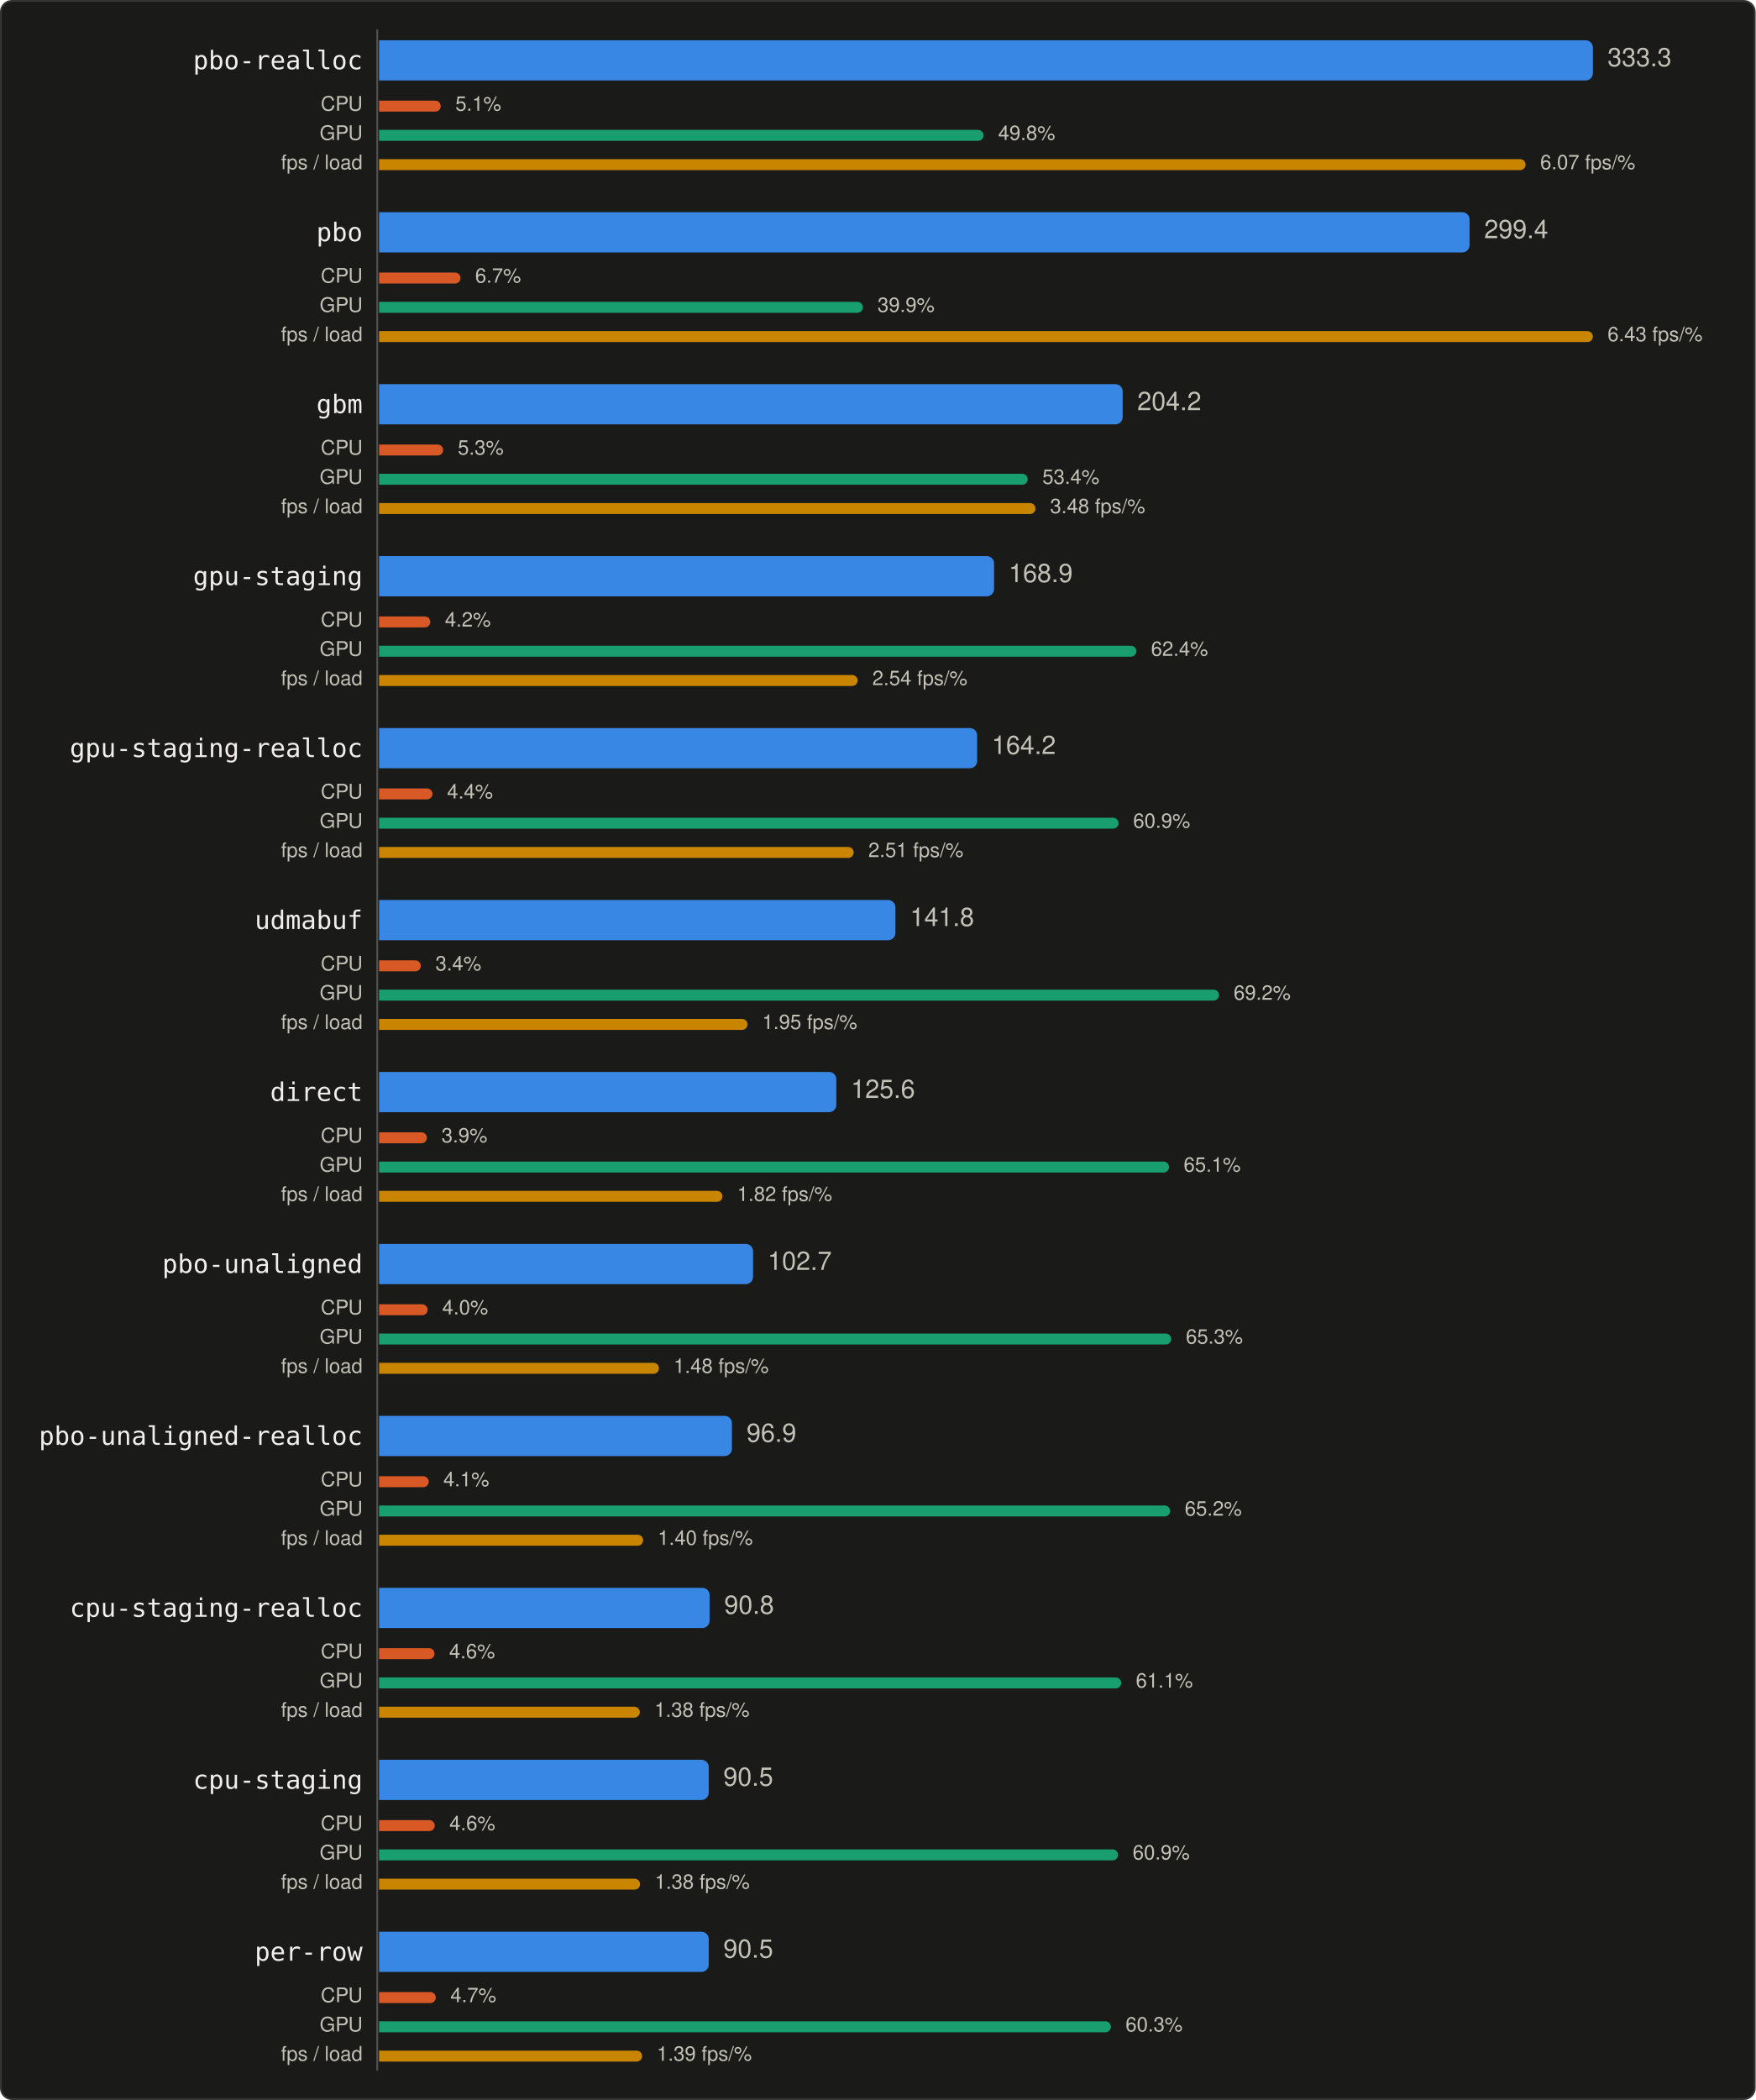
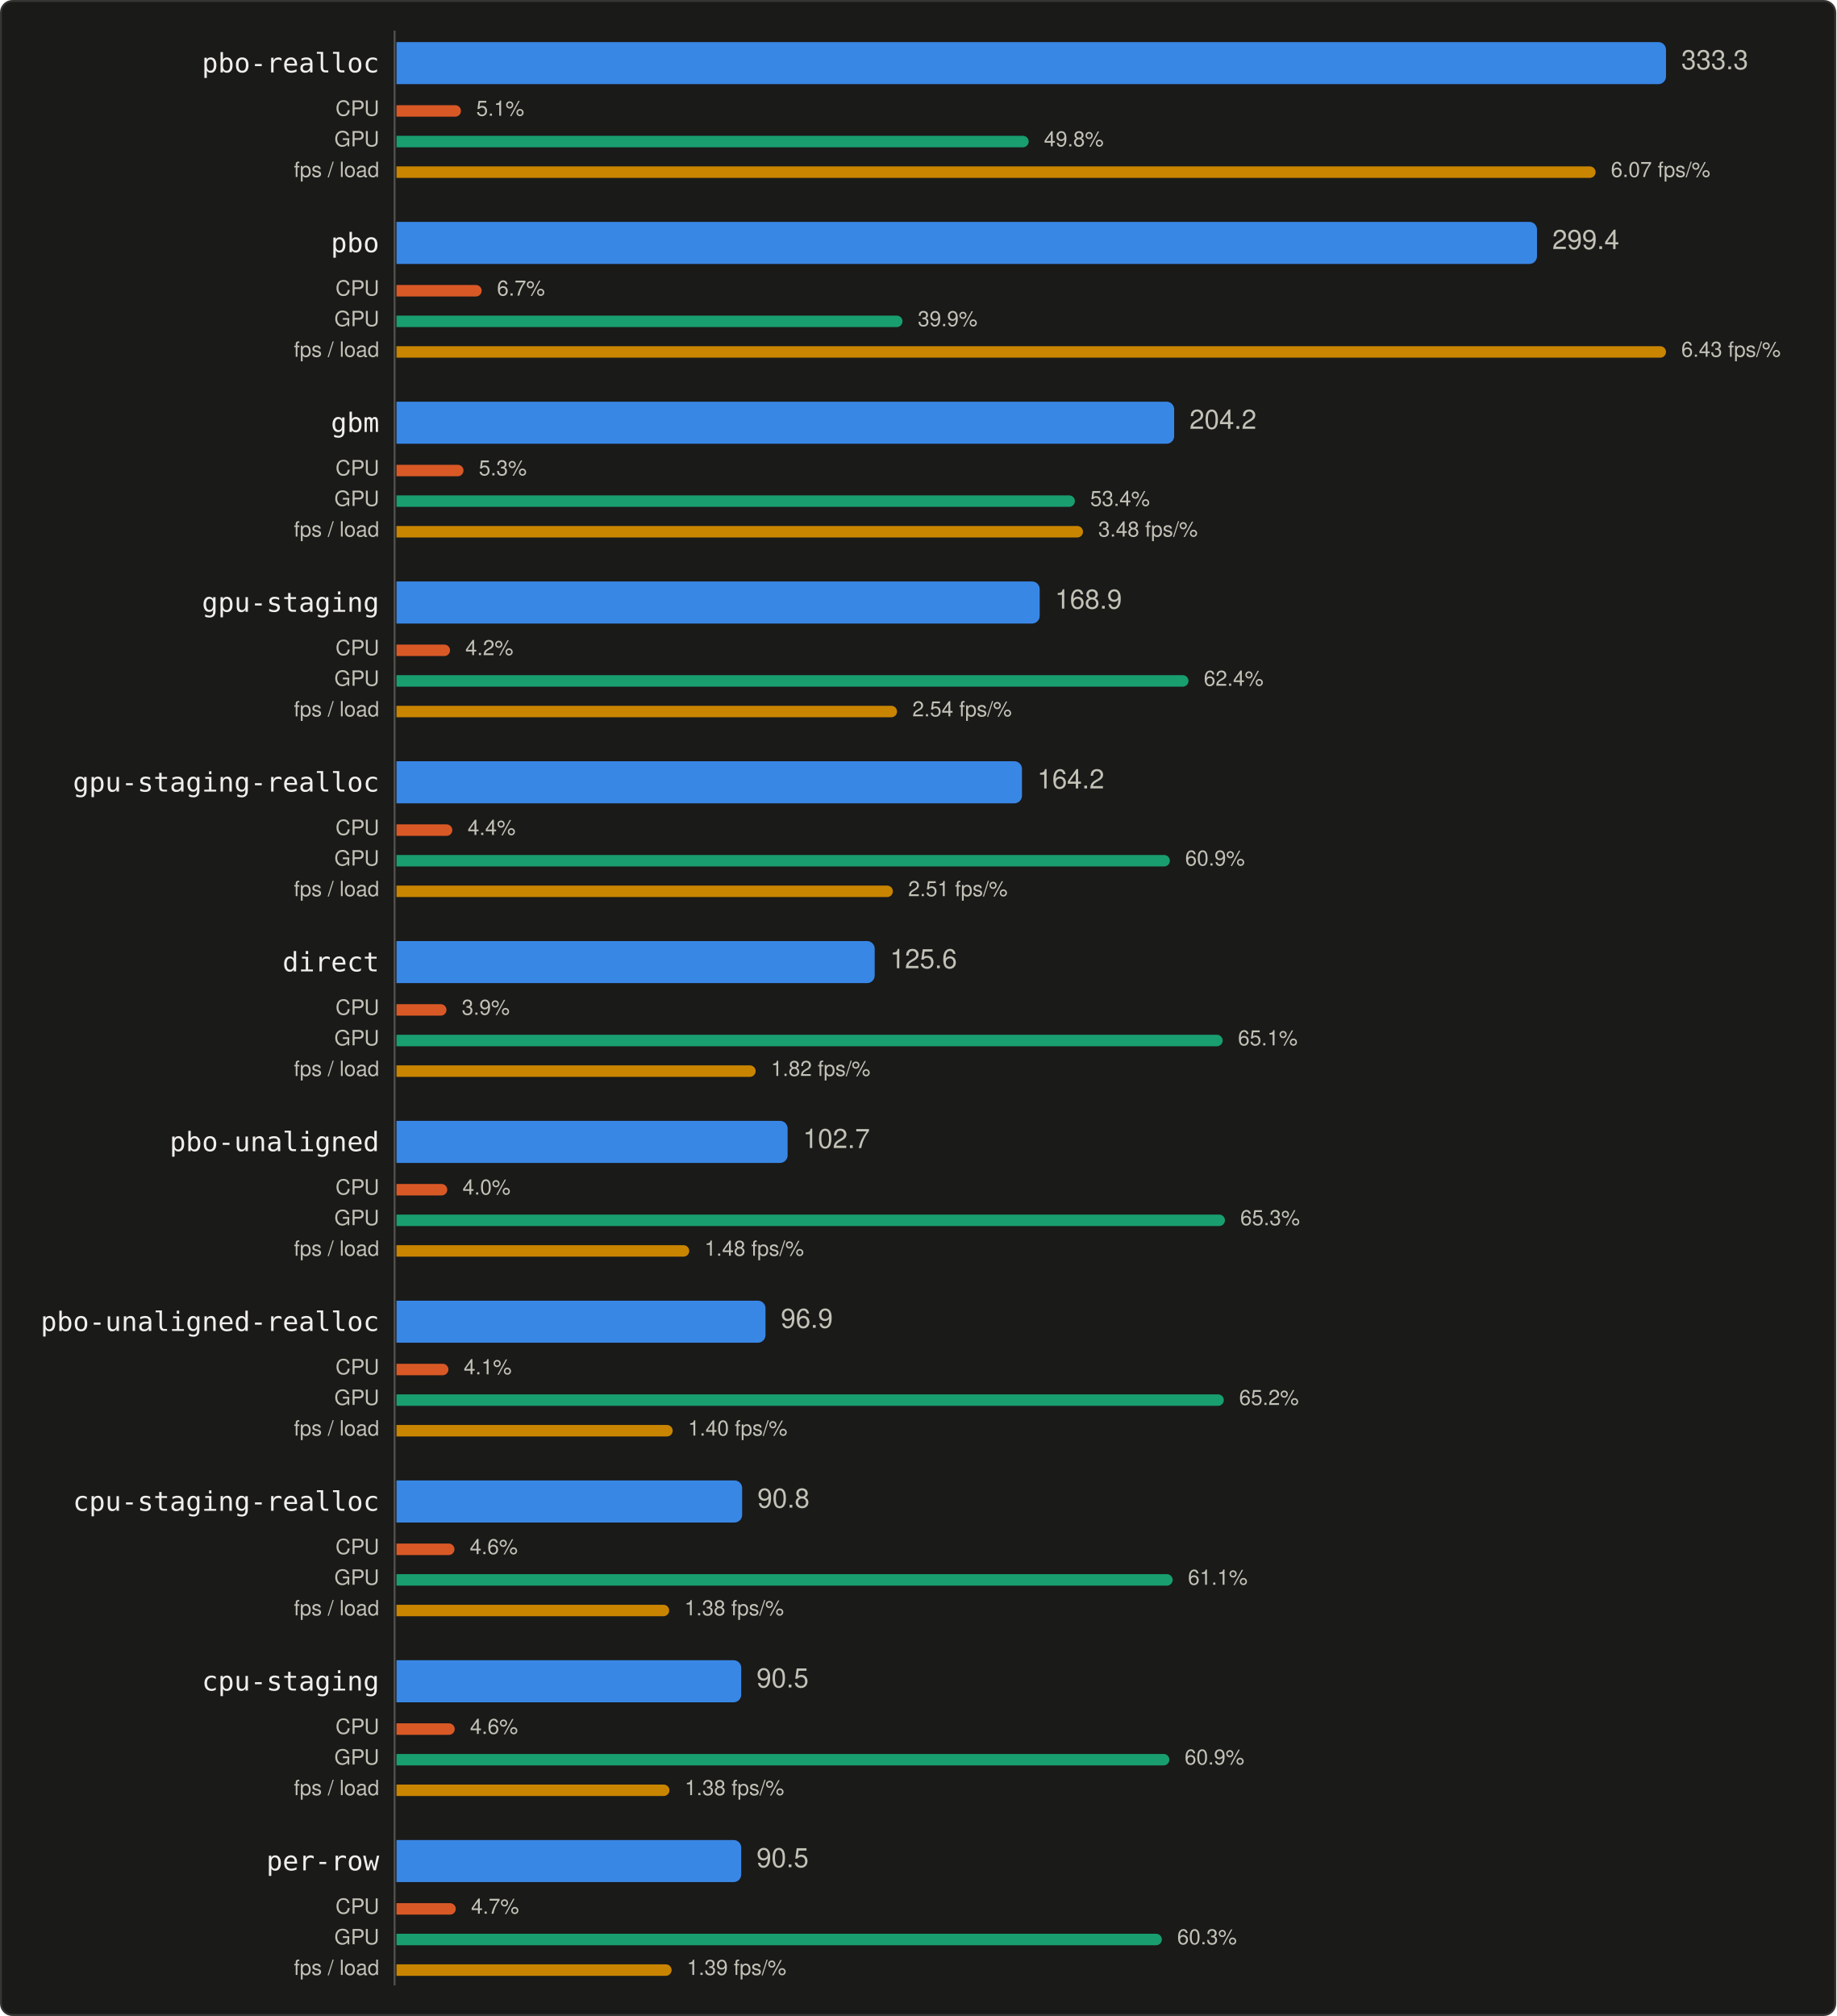
- <svg xmlns="http://www.w3.org/2000/svg" width="960" height="1148" viewBox="0 0 960 1148" role="img" aria-label="fps, CPU and GPU load per test">
-   <rect x="0.5" y="0.5" width="959" height="1147" rx="6" fill="#1a1a19" stroke="#353533" />
-   <line x1="206.28" y1="16" x2="206.28" y2="1132.00" stroke="#52514e" />
+ <svg xmlns="http://www.w3.org/2000/svg" width="960" height="1054" viewBox="0 0 960 1054" role="img" aria-label="fps, CPU and GPU load per test">
+   <rect x="0.5" y="0.5" width="959" height="1053" rx="6" fill="#1a1a19" stroke="#353533" />
+   <line x1="206.28" y1="16" x2="206.28" y2="1038.00" stroke="#52514e" />
  <text x="198.28" y="33.00" font-family="ui-monospace, SFMono-Regular, Menlo, Consolas, monospace" font-size="14" fill="#f0efec" text-anchor="end" dominant-baseline="central">pbo-realloc</text>
  <path d="M207.28,22.00H867.00A4.00,4.00 0 0 1 871.00,26.00V40.00A4.00,4.00 0 0 1 867.00,44.00H207.28Z" fill="#3987e5" />
  <text x="879.00" y="33.00" font-family="system-ui, -apple-system, Segoe UI, Helvetica, Arial, sans-serif" font-size="14" fill="#c3c2b7" font-variant-numeric="tabular-nums" dominant-baseline="central">333.3</text>
  <text x="198.28" y="58.00" font-family="system-ui, -apple-system, Segoe UI, Helvetica, Arial, sans-serif" font-size="11" fill="#c3c2b7" text-anchor="end" dominant-baseline="central">CPU</text>
  <path d="M207.28,55.00H238.00A3.00,3.00 0 0 1 241.00,58.00V58.00A3.00,3.00 0 0 1 238.00,61.00H207.28Z" fill="#d95926" />
  <text x="249.00" y="58.00" font-family="system-ui, -apple-system, Segoe UI, Helvetica, Arial, sans-serif" font-size="11" fill="#c3c2b7" font-variant-numeric="tabular-nums" dominant-baseline="central">5.1%</text>
  <text x="198.28" y="74.00" font-family="system-ui, -apple-system, Segoe UI, Helvetica, Arial, sans-serif" font-size="11" fill="#c3c2b7" text-anchor="end" dominant-baseline="central">GPU</text>
  <path d="M207.28,71.00H534.81A3.00,3.00 0 0 1 537.81,74.00V74.00A3.00,3.00 0 0 1 534.81,77.00H207.28Z" fill="#199e70" />
  <text x="545.81" y="74.00" font-family="system-ui, -apple-system, Segoe UI, Helvetica, Arial, sans-serif" font-size="11" fill="#c3c2b7" font-variant-numeric="tabular-nums" dominant-baseline="central">49.8%</text>
  <text x="198.28" y="90.00" font-family="system-ui, -apple-system, Segoe UI, Helvetica, Arial, sans-serif" font-size="11" fill="#c3c2b7" text-anchor="end" dominant-baseline="central">fps / load</text>
  <path d="M207.28,87.00H831.20A3.00,3.00 0 0 1 834.20,90.00V90.00A3.00,3.00 0 0 1 831.20,93.00H207.28Z" fill="#c98500" />
  <text x="842.20" y="90.00" font-family="system-ui, -apple-system, Segoe UI, Helvetica, Arial, sans-serif" font-size="11" fill="#c3c2b7" font-variant-numeric="tabular-nums" dominant-baseline="central">6.07 fps/%</text>
  <text x="198.28" y="127.00" font-family="ui-monospace, SFMono-Regular, Menlo, Consolas, monospace" font-size="14" fill="#f0efec" text-anchor="end" dominant-baseline="central">pbo</text>
  <path d="M207.28,116.00H799.56A4.00,4.00 0 0 1 803.56,120.00V134.00A4.00,4.00 0 0 1 799.56,138.00H207.28Z" fill="#3987e5" />
  <text x="811.56" y="127.00" font-family="system-ui, -apple-system, Segoe UI, Helvetica, Arial, sans-serif" font-size="14" fill="#c3c2b7" font-variant-numeric="tabular-nums" dominant-baseline="central">299.4</text>
  <text x="198.28" y="152.00" font-family="system-ui, -apple-system, Segoe UI, Helvetica, Arial, sans-serif" font-size="11" fill="#c3c2b7" text-anchor="end" dominant-baseline="central">CPU</text>
  <path d="M207.28,149.00H248.82A3.00,3.00 0 0 1 251.82,152.00V152.00A3.00,3.00 0 0 1 248.82,155.00H207.28Z" fill="#d95926" />
  <text x="259.82" y="152.00" font-family="system-ui, -apple-system, Segoe UI, Helvetica, Arial, sans-serif" font-size="11" fill="#c3c2b7" font-variant-numeric="tabular-nums" dominant-baseline="central">6.7%</text>
  <text x="198.28" y="168.00" font-family="system-ui, -apple-system, Segoe UI, Helvetica, Arial, sans-serif" font-size="11" fill="#c3c2b7" text-anchor="end" dominant-baseline="central">GPU</text>
  <path d="M207.28,165.00H468.84A3.00,3.00 0 0 1 471.84,168.00V168.00A3.00,3.00 0 0 1 468.84,171.00H207.28Z" fill="#199e70" />
  <text x="479.84" y="168.00" font-family="system-ui, -apple-system, Segoe UI, Helvetica, Arial, sans-serif" font-size="11" fill="#c3c2b7" font-variant-numeric="tabular-nums" dominant-baseline="central">39.9%</text>
  <text x="198.28" y="184.00" font-family="system-ui, -apple-system, Segoe UI, Helvetica, Arial, sans-serif" font-size="11" fill="#c3c2b7" text-anchor="end" dominant-baseline="central">fps / load</text>
  <path d="M207.28,181.00H868.00A3.00,3.00 0 0 1 871.00,184.00V184.00A3.00,3.00 0 0 1 868.00,187.00H207.28Z" fill="#c98500" />
  <text x="879.00" y="184.00" font-family="system-ui, -apple-system, Segoe UI, Helvetica, Arial, sans-serif" font-size="11" fill="#c3c2b7" font-variant-numeric="tabular-nums" dominant-baseline="central">6.43 fps/%</text>
  <text x="198.28" y="221.00" font-family="ui-monospace, SFMono-Regular, Menlo, Consolas, monospace" font-size="14" fill="#f0efec" text-anchor="end" dominant-baseline="central">gbm</text>
  <path d="M207.28,210.00H609.87A4.00,4.00 0 0 1 613.87,214.00V228.00A4.00,4.00 0 0 1 609.87,232.00H207.28Z" fill="#3987e5" />
  <text x="621.87" y="221.00" font-family="system-ui, -apple-system, Segoe UI, Helvetica, Arial, sans-serif" font-size="14" fill="#c3c2b7" font-variant-numeric="tabular-nums" dominant-baseline="central">204.2</text>
  <text x="198.28" y="246.00" font-family="system-ui, -apple-system, Segoe UI, Helvetica, Arial, sans-serif" font-size="11" fill="#c3c2b7" text-anchor="end" dominant-baseline="central">CPU</text>
  <path d="M207.28,243.00H239.32A3.00,3.00 0 0 1 242.32,246.00V246.00A3.00,3.00 0 0 1 239.32,249.00H207.28Z" fill="#d95926" />
  <text x="250.32" y="246.00" font-family="system-ui, -apple-system, Segoe UI, Helvetica, Arial, sans-serif" font-size="11" fill="#c3c2b7" font-variant-numeric="tabular-nums" dominant-baseline="central">5.3%</text>
  <text x="198.28" y="262.00" font-family="system-ui, -apple-system, Segoe UI, Helvetica, Arial, sans-serif" font-size="11" fill="#c3c2b7" text-anchor="end" dominant-baseline="central">GPU</text>
  <path d="M207.28,259.00H558.97A3.00,3.00 0 0 1 561.97,262.00V262.00A3.00,3.00 0 0 1 558.97,265.00H207.28Z" fill="#199e70" />
  <text x="569.97" y="262.00" font-family="system-ui, -apple-system, Segoe UI, Helvetica, Arial, sans-serif" font-size="11" fill="#c3c2b7" font-variant-numeric="tabular-nums" dominant-baseline="central">53.4%</text>
  <text x="198.28" y="278.00" font-family="system-ui, -apple-system, Segoe UI, Helvetica, Arial, sans-serif" font-size="11" fill="#c3c2b7" text-anchor="end" dominant-baseline="central">fps / load</text>
  <path d="M207.28,275.00H563.21A3.00,3.00 0 0 1 566.21,278.00V278.00A3.00,3.00 0 0 1 563.21,281.00H207.28Z" fill="#c98500" />
  <text x="574.21" y="278.00" font-family="system-ui, -apple-system, Segoe UI, Helvetica, Arial, sans-serif" font-size="11" fill="#c3c2b7" font-variant-numeric="tabular-nums" dominant-baseline="central">3.48 fps/%</text>
  <text x="198.28" y="315.00" font-family="ui-monospace, SFMono-Regular, Menlo, Consolas, monospace" font-size="14" fill="#f0efec" text-anchor="end" dominant-baseline="central">gpu-staging</text>
  <path d="M207.28,304.00H539.56A4.00,4.00 0 0 1 543.56,308.00V322.00A4.00,4.00 0 0 1 539.56,326.00H207.28Z" fill="#3987e5" />
  <text x="551.56" y="315.00" font-family="system-ui, -apple-system, Segoe UI, Helvetica, Arial, sans-serif" font-size="14" fill="#c3c2b7" font-variant-numeric="tabular-nums" dominant-baseline="central">168.9</text>
  <text x="198.28" y="340.00" font-family="system-ui, -apple-system, Segoe UI, Helvetica, Arial, sans-serif" font-size="11" fill="#c3c2b7" text-anchor="end" dominant-baseline="central">CPU</text>
  <path d="M207.28,337.00H232.29A3.00,3.00 0 0 1 235.29,340.00V340.00A3.00,3.00 0 0 1 232.29,343.00H207.28Z" fill="#d95926" />
  <text x="243.29" y="340.00" font-family="system-ui, -apple-system, Segoe UI, Helvetica, Arial, sans-serif" font-size="11" fill="#c3c2b7" font-variant-numeric="tabular-nums" dominant-baseline="central">4.2%</text>
  <text x="198.28" y="356.00" font-family="system-ui, -apple-system, Segoe UI, Helvetica, Arial, sans-serif" font-size="11" fill="#c3c2b7" text-anchor="end" dominant-baseline="central">GPU</text>
  <path d="M207.28,353.00H618.37A3.00,3.00 0 0 1 621.37,356.00V356.00A3.00,3.00 0 0 1 618.37,359.00H207.28Z" fill="#199e70" />
  <text x="629.37" y="356.00" font-family="system-ui, -apple-system, Segoe UI, Helvetica, Arial, sans-serif" font-size="11" fill="#c3c2b7" font-variant-numeric="tabular-nums" dominant-baseline="central">62.4%</text>
  <text x="198.28" y="372.00" font-family="system-ui, -apple-system, Segoe UI, Helvetica, Arial, sans-serif" font-size="11" fill="#c3c2b7" text-anchor="end" dominant-baseline="central">fps / load</text>
  <path d="M207.28,369.00H465.98A3.00,3.00 0 0 1 468.98,372.00V372.00A3.00,3.00 0 0 1 465.98,375.00H207.28Z" fill="#c98500" />
  <text x="476.98" y="372.00" font-family="system-ui, -apple-system, Segoe UI, Helvetica, Arial, sans-serif" font-size="11" fill="#c3c2b7" font-variant-numeric="tabular-nums" dominant-baseline="central">2.54 fps/%</text>
  <text x="198.28" y="409.00" font-family="ui-monospace, SFMono-Regular, Menlo, Consolas, monospace" font-size="14" fill="#f0efec" text-anchor="end" dominant-baseline="central">gpu-staging-realloc</text>
  <path d="M207.28,398.00H530.30A4.00,4.00 0 0 1 534.30,402.00V416.00A4.00,4.00 0 0 1 530.30,420.00H207.28Z" fill="#3987e5" />
  <text x="542.30" y="409.00" font-family="system-ui, -apple-system, Segoe UI, Helvetica, Arial, sans-serif" font-size="14" fill="#c3c2b7" font-variant-numeric="tabular-nums" dominant-baseline="central">164.2</text>
  <text x="198.28" y="434.00" font-family="system-ui, -apple-system, Segoe UI, Helvetica, Arial, sans-serif" font-size="11" fill="#c3c2b7" text-anchor="end" dominant-baseline="central">CPU</text>
  <path d="M207.28,431.00H233.48A3.00,3.00 0 0 1 236.48,434.00V434.00A3.00,3.00 0 0 1 233.48,437.00H207.28Z" fill="#d95926" />
  <text x="244.48" y="434.00" font-family="system-ui, -apple-system, Segoe UI, Helvetica, Arial, sans-serif" font-size="11" fill="#c3c2b7" font-variant-numeric="tabular-nums" dominant-baseline="central">4.4%</text>
  <text x="198.28" y="450.00" font-family="system-ui, -apple-system, Segoe UI, Helvetica, Arial, sans-serif" font-size="11" fill="#c3c2b7" text-anchor="end" dominant-baseline="central">GPU</text>
  <path d="M207.28,447.00H608.62A3.00,3.00 0 0 1 611.62,450.00V450.00A3.00,3.00 0 0 1 608.62,453.00H207.28Z" fill="#199e70" />
  <text x="619.62" y="450.00" font-family="system-ui, -apple-system, Segoe UI, Helvetica, Arial, sans-serif" font-size="11" fill="#c3c2b7" font-variant-numeric="tabular-nums" dominant-baseline="central">60.9%</text>
  <text x="198.28" y="466.00" font-family="system-ui, -apple-system, Segoe UI, Helvetica, Arial, sans-serif" font-size="11" fill="#c3c2b7" text-anchor="end" dominant-baseline="central">fps / load</text>
  <path d="M207.28,463.00H463.80A3.00,3.00 0 0 1 466.80,466.00V466.00A3.00,3.00 0 0 1 463.80,469.00H207.28Z" fill="#c98500" />
  <text x="474.80" y="466.00" font-family="system-ui, -apple-system, Segoe UI, Helvetica, Arial, sans-serif" font-size="11" fill="#c3c2b7" font-variant-numeric="tabular-nums" dominant-baseline="central">2.51 fps/%</text>
-   <text x="198.28" y="503.00" font-family="ui-monospace, SFMono-Regular, Menlo, Consolas, monospace" font-size="14" fill="#f0efec" text-anchor="end" dominant-baseline="central">udmabuf</text>
-   <path d="M207.28,492.00H485.62A4.00,4.00 0 0 1 489.62,496.00V510.00A4.00,4.00 0 0 1 485.62,514.00H207.28Z" fill="#3987e5" />
-   <text x="497.62" y="503.00" font-family="system-ui, -apple-system, Segoe UI, Helvetica, Arial, sans-serif" font-size="14" fill="#c3c2b7" font-variant-numeric="tabular-nums" dominant-baseline="central">141.8</text>
+   <text x="198.28" y="503.00" font-family="ui-monospace, SFMono-Regular, Menlo, Consolas, monospace" font-size="14" fill="#f0efec" text-anchor="end" dominant-baseline="central">direct</text>
+   <path d="M207.28,492.00H453.30A4.00,4.00 0 0 1 457.30,496.00V510.00A4.00,4.00 0 0 1 453.30,514.00H207.28Z" fill="#3987e5" />
+   <text x="465.30" y="503.00" font-family="system-ui, -apple-system, Segoe UI, Helvetica, Arial, sans-serif" font-size="14" fill="#c3c2b7" font-variant-numeric="tabular-nums" dominant-baseline="central">125.6</text>
  <text x="198.28" y="528.00" font-family="system-ui, -apple-system, Segoe UI, Helvetica, Arial, sans-serif" font-size="11" fill="#c3c2b7" text-anchor="end" dominant-baseline="central">CPU</text>
-   <path d="M207.28,525.00H227.11A3.00,3.00 0 0 1 230.11,528.00V528.00A3.00,3.00 0 0 1 227.11,531.00H207.28Z" fill="#d95926" />
-   <text x="238.11" y="528.00" font-family="system-ui, -apple-system, Segoe UI, Helvetica, Arial, sans-serif" font-size="11" fill="#c3c2b7" font-variant-numeric="tabular-nums" dominant-baseline="central">3.4%</text>
+   <path d="M207.28,525.00H230.43A3.00,3.00 0 0 1 233.43,528.00V528.00A3.00,3.00 0 0 1 230.43,531.00H207.28Z" fill="#d95926" />
+   <text x="241.43" y="528.00" font-family="system-ui, -apple-system, Segoe UI, Helvetica, Arial, sans-serif" font-size="11" fill="#c3c2b7" font-variant-numeric="tabular-nums" dominant-baseline="central">3.9%</text>
  <text x="198.28" y="544.00" font-family="system-ui, -apple-system, Segoe UI, Helvetica, Arial, sans-serif" font-size="11" fill="#c3c2b7" text-anchor="end" dominant-baseline="central">GPU</text>
-   <path d="M207.28,541.00H663.57A3.00,3.00 0 0 1 666.57,544.00V544.00A3.00,3.00 0 0 1 663.57,547.00H207.28Z" fill="#199e70" />
-   <text x="674.57" y="544.00" font-family="system-ui, -apple-system, Segoe UI, Helvetica, Arial, sans-serif" font-size="11" fill="#c3c2b7" font-variant-numeric="tabular-nums" dominant-baseline="central">69.2%</text>
+   <path d="M207.28,541.00H636.23A3.00,3.00 0 0 1 639.23,544.00V544.00A3.00,3.00 0 0 1 636.23,547.00H207.28Z" fill="#199e70" />
+   <text x="647.23" y="544.00" font-family="system-ui, -apple-system, Segoe UI, Helvetica, Arial, sans-serif" font-size="11" fill="#c3c2b7" font-variant-numeric="tabular-nums" dominant-baseline="central">65.1%</text>
  <text x="198.28" y="560.00" font-family="system-ui, -apple-system, Segoe UI, Helvetica, Arial, sans-serif" font-size="11" fill="#c3c2b7" text-anchor="end" dominant-baseline="central">fps / load</text>
-   <path d="M207.28,557.00H405.76A3.00,3.00 0 0 1 408.76,560.00V560.00A3.00,3.00 0 0 1 405.76,563.00H207.28Z" fill="#c98500" />
-   <text x="416.76" y="560.00" font-family="system-ui, -apple-system, Segoe UI, Helvetica, Arial, sans-serif" font-size="11" fill="#c3c2b7" font-variant-numeric="tabular-nums" dominant-baseline="central">1.95 fps/%</text>
-   <text x="198.28" y="597.00" font-family="ui-monospace, SFMono-Regular, Menlo, Consolas, monospace" font-size="14" fill="#f0efec" text-anchor="end" dominant-baseline="central">direct</text>
-   <path d="M207.28,586.00H453.30A4.00,4.00 0 0 1 457.30,590.00V604.00A4.00,4.00 0 0 1 453.30,608.00H207.28Z" fill="#3987e5" />
-   <text x="465.30" y="597.00" font-family="system-ui, -apple-system, Segoe UI, Helvetica, Arial, sans-serif" font-size="14" fill="#c3c2b7" font-variant-numeric="tabular-nums" dominant-baseline="central">125.6</text>
+   <path d="M207.28,557.00H392.06A3.00,3.00 0 0 1 395.06,560.00V560.00A3.00,3.00 0 0 1 392.06,563.00H207.28Z" fill="#c98500" />
+   <text x="403.06" y="560.00" font-family="system-ui, -apple-system, Segoe UI, Helvetica, Arial, sans-serif" font-size="11" fill="#c3c2b7" font-variant-numeric="tabular-nums" dominant-baseline="central">1.82 fps/%</text>
+   <text x="198.28" y="597.00" font-family="ui-monospace, SFMono-Regular, Menlo, Consolas, monospace" font-size="14" fill="#f0efec" text-anchor="end" dominant-baseline="central">pbo-unaligned</text>
+   <path d="M207.28,586.00H407.78A4.00,4.00 0 0 1 411.78,590.00V604.00A4.00,4.00 0 0 1 407.78,608.00H207.28Z" fill="#3987e5" />
+   <text x="419.78" y="597.00" font-family="system-ui, -apple-system, Segoe UI, Helvetica, Arial, sans-serif" font-size="14" fill="#c3c2b7" font-variant-numeric="tabular-nums" dominant-baseline="central">102.7</text>
  <text x="198.28" y="622.00" font-family="system-ui, -apple-system, Segoe UI, Helvetica, Arial, sans-serif" font-size="11" fill="#c3c2b7" text-anchor="end" dominant-baseline="central">CPU</text>
-   <path d="M207.28,619.00H230.43A3.00,3.00 0 0 1 233.43,622.00V622.00A3.00,3.00 0 0 1 230.43,625.00H207.28Z" fill="#d95926" />
-   <text x="241.43" y="622.00" font-family="system-ui, -apple-system, Segoe UI, Helvetica, Arial, sans-serif" font-size="11" fill="#c3c2b7" font-variant-numeric="tabular-nums" dominant-baseline="central">3.9%</text>
+   <path d="M207.28,619.00H230.83A3.00,3.00 0 0 1 233.83,622.00V622.00A3.00,3.00 0 0 1 230.83,625.00H207.28Z" fill="#d95926" />
+   <text x="241.83" y="622.00" font-family="system-ui, -apple-system, Segoe UI, Helvetica, Arial, sans-serif" font-size="11" fill="#c3c2b7" font-variant-numeric="tabular-nums" dominant-baseline="central">4.0%</text>
  <text x="198.28" y="638.00" font-family="system-ui, -apple-system, Segoe UI, Helvetica, Arial, sans-serif" font-size="11" fill="#c3c2b7" text-anchor="end" dominant-baseline="central">GPU</text>
-   <path d="M207.28,635.00H636.23A3.00,3.00 0 0 1 639.23,638.00V638.00A3.00,3.00 0 0 1 636.23,641.00H207.28Z" fill="#199e70" />
-   <text x="647.23" y="638.00" font-family="system-ui, -apple-system, Segoe UI, Helvetica, Arial, sans-serif" font-size="11" fill="#c3c2b7" font-variant-numeric="tabular-nums" dominant-baseline="central">65.1%</text>
+   <path d="M207.28,635.00H637.42A3.00,3.00 0 0 1 640.42,638.00V638.00A3.00,3.00 0 0 1 637.42,641.00H207.28Z" fill="#199e70" />
+   <text x="648.42" y="638.00" font-family="system-ui, -apple-system, Segoe UI, Helvetica, Arial, sans-serif" font-size="11" fill="#c3c2b7" font-variant-numeric="tabular-nums" dominant-baseline="central">65.3%</text>
  <text x="198.28" y="654.00" font-family="system-ui, -apple-system, Segoe UI, Helvetica, Arial, sans-serif" font-size="11" fill="#c3c2b7" text-anchor="end" dominant-baseline="central">fps / load</text>
-   <path d="M207.28,651.00H392.06A3.00,3.00 0 0 1 395.06,654.00V654.00A3.00,3.00 0 0 1 392.06,657.00H207.28Z" fill="#c98500" />
-   <text x="403.06" y="654.00" font-family="system-ui, -apple-system, Segoe UI, Helvetica, Arial, sans-serif" font-size="11" fill="#c3c2b7" font-variant-numeric="tabular-nums" dominant-baseline="central">1.82 fps/%</text>
-   <text x="198.28" y="691.00" font-family="ui-monospace, SFMono-Regular, Menlo, Consolas, monospace" font-size="14" fill="#f0efec" text-anchor="end" dominant-baseline="central">pbo-unaligned</text>
-   <path d="M207.28,680.00H407.78A4.00,4.00 0 0 1 411.78,684.00V698.00A4.00,4.00 0 0 1 407.78,702.00H207.28Z" fill="#3987e5" />
-   <text x="419.78" y="691.00" font-family="system-ui, -apple-system, Segoe UI, Helvetica, Arial, sans-serif" font-size="14" fill="#c3c2b7" font-variant-numeric="tabular-nums" dominant-baseline="central">102.7</text>
+   <path d="M207.28,651.00H357.34A3.00,3.00 0 0 1 360.34,654.00V654.00A3.00,3.00 0 0 1 357.34,657.00H207.28Z" fill="#c98500" />
+   <text x="368.34" y="654.00" font-family="system-ui, -apple-system, Segoe UI, Helvetica, Arial, sans-serif" font-size="11" fill="#c3c2b7" font-variant-numeric="tabular-nums" dominant-baseline="central">1.48 fps/%</text>
+   <text x="198.28" y="691.00" font-family="ui-monospace, SFMono-Regular, Menlo, Consolas, monospace" font-size="14" fill="#f0efec" text-anchor="end" dominant-baseline="central">pbo-unaligned-realloc</text>
+   <path d="M207.28,680.00H396.21A4.00,4.00 0 0 1 400.21,684.00V698.00A4.00,4.00 0 0 1 396.21,702.00H207.28Z" fill="#3987e5" />
+   <text x="408.21" y="691.00" font-family="system-ui, -apple-system, Segoe UI, Helvetica, Arial, sans-serif" font-size="14" fill="#c3c2b7" font-variant-numeric="tabular-nums" dominant-baseline="central">96.9</text>
  <text x="198.28" y="716.00" font-family="system-ui, -apple-system, Segoe UI, Helvetica, Arial, sans-serif" font-size="11" fill="#c3c2b7" text-anchor="end" dominant-baseline="central">CPU</text>
-   <path d="M207.28,713.00H230.83A3.00,3.00 0 0 1 233.83,716.00V716.00A3.00,3.00 0 0 1 230.83,719.00H207.28Z" fill="#d95926" />
-   <text x="241.83" y="716.00" font-family="system-ui, -apple-system, Segoe UI, Helvetica, Arial, sans-serif" font-size="11" fill="#c3c2b7" font-variant-numeric="tabular-nums" dominant-baseline="central">4.0%</text>
+   <path d="M207.28,713.00H231.43A3.00,3.00 0 0 1 234.43,716.00V716.00A3.00,3.00 0 0 1 231.43,719.00H207.28Z" fill="#d95926" />
+   <text x="242.43" y="716.00" font-family="system-ui, -apple-system, Segoe UI, Helvetica, Arial, sans-serif" font-size="11" fill="#c3c2b7" font-variant-numeric="tabular-nums" dominant-baseline="central">4.1%</text>
  <text x="198.28" y="732.00" font-family="system-ui, -apple-system, Segoe UI, Helvetica, Arial, sans-serif" font-size="11" fill="#c3c2b7" text-anchor="end" dominant-baseline="central">GPU</text>
-   <path d="M207.28,729.00H637.42A3.00,3.00 0 0 1 640.42,732.00V732.00A3.00,3.00 0 0 1 637.42,735.00H207.28Z" fill="#199e70" />
-   <text x="648.42" y="732.00" font-family="system-ui, -apple-system, Segoe UI, Helvetica, Arial, sans-serif" font-size="11" fill="#c3c2b7" font-variant-numeric="tabular-nums" dominant-baseline="central">65.3%</text>
+   <path d="M207.28,729.00H636.83A3.00,3.00 0 0 1 639.83,732.00V732.00A3.00,3.00 0 0 1 636.83,735.00H207.28Z" fill="#199e70" />
+   <text x="647.83" y="732.00" font-family="system-ui, -apple-system, Segoe UI, Helvetica, Arial, sans-serif" font-size="11" fill="#c3c2b7" font-variant-numeric="tabular-nums" dominant-baseline="central">65.2%</text>
  <text x="198.28" y="748.00" font-family="system-ui, -apple-system, Segoe UI, Helvetica, Arial, sans-serif" font-size="11" fill="#c3c2b7" text-anchor="end" dominant-baseline="central">fps / load</text>
-   <path d="M207.28,745.00H357.34A3.00,3.00 0 0 1 360.34,748.00V748.00A3.00,3.00 0 0 1 357.34,751.00H207.28Z" fill="#c98500" />
-   <text x="368.34" y="748.00" font-family="system-ui, -apple-system, Segoe UI, Helvetica, Arial, sans-serif" font-size="11" fill="#c3c2b7" font-variant-numeric="tabular-nums" dominant-baseline="central">1.48 fps/%</text>
-   <text x="198.28" y="785.00" font-family="ui-monospace, SFMono-Regular, Menlo, Consolas, monospace" font-size="14" fill="#f0efec" text-anchor="end" dominant-baseline="central">pbo-unaligned-realloc</text>
-   <path d="M207.28,774.00H396.21A4.00,4.00 0 0 1 400.21,778.00V792.00A4.00,4.00 0 0 1 396.21,796.00H207.28Z" fill="#3987e5" />
-   <text x="408.21" y="785.00" font-family="system-ui, -apple-system, Segoe UI, Helvetica, Arial, sans-serif" font-size="14" fill="#c3c2b7" font-variant-numeric="tabular-nums" dominant-baseline="central">96.9</text>
+   <path d="M207.28,745.00H348.68A3.00,3.00 0 0 1 351.68,748.00V748.00A3.00,3.00 0 0 1 348.68,751.00H207.28Z" fill="#c98500" />
+   <text x="359.68" y="748.00" font-family="system-ui, -apple-system, Segoe UI, Helvetica, Arial, sans-serif" font-size="11" fill="#c3c2b7" font-variant-numeric="tabular-nums" dominant-baseline="central">1.40 fps/%</text>
+   <text x="198.28" y="785.00" font-family="ui-monospace, SFMono-Regular, Menlo, Consolas, monospace" font-size="14" fill="#f0efec" text-anchor="end" dominant-baseline="central">cpu-staging-realloc</text>
+   <path d="M207.28,774.00H384.00A4.00,4.00 0 0 1 388.00,778.00V792.00A4.00,4.00 0 0 1 384.00,796.00H207.28Z" fill="#3987e5" />
+   <text x="396.00" y="785.00" font-family="system-ui, -apple-system, Segoe UI, Helvetica, Arial, sans-serif" font-size="14" fill="#c3c2b7" font-variant-numeric="tabular-nums" dominant-baseline="central">90.8</text>
  <text x="198.28" y="810.00" font-family="system-ui, -apple-system, Segoe UI, Helvetica, Arial, sans-serif" font-size="11" fill="#c3c2b7" text-anchor="end" dominant-baseline="central">CPU</text>
-   <path d="M207.28,807.00H231.43A3.00,3.00 0 0 1 234.43,810.00V810.00A3.00,3.00 0 0 1 231.43,813.00H207.28Z" fill="#d95926" />
-   <text x="242.43" y="810.00" font-family="system-ui, -apple-system, Segoe UI, Helvetica, Arial, sans-serif" font-size="11" fill="#c3c2b7" font-variant-numeric="tabular-nums" dominant-baseline="central">4.1%</text>
+   <path d="M207.28,807.00H234.61A3.00,3.00 0 0 1 237.61,810.00V810.00A3.00,3.00 0 0 1 234.61,813.00H207.28Z" fill="#d95926" />
+   <text x="245.61" y="810.00" font-family="system-ui, -apple-system, Segoe UI, Helvetica, Arial, sans-serif" font-size="11" fill="#c3c2b7" font-variant-numeric="tabular-nums" dominant-baseline="central">4.6%</text>
  <text x="198.28" y="826.00" font-family="system-ui, -apple-system, Segoe UI, Helvetica, Arial, sans-serif" font-size="11" fill="#c3c2b7" text-anchor="end" dominant-baseline="central">GPU</text>
-   <path d="M207.28,823.00H636.83A3.00,3.00 0 0 1 639.83,826.00V826.00A3.00,3.00 0 0 1 636.83,829.00H207.28Z" fill="#199e70" />
-   <text x="647.83" y="826.00" font-family="system-ui, -apple-system, Segoe UI, Helvetica, Arial, sans-serif" font-size="11" fill="#c3c2b7" font-variant-numeric="tabular-nums" dominant-baseline="central">65.2%</text>
+   <path d="M207.28,823.00H610.08A3.00,3.00 0 0 1 613.08,826.00V826.00A3.00,3.00 0 0 1 610.08,829.00H207.28Z" fill="#199e70" />
+   <text x="621.08" y="826.00" font-family="system-ui, -apple-system, Segoe UI, Helvetica, Arial, sans-serif" font-size="11" fill="#c3c2b7" font-variant-numeric="tabular-nums" dominant-baseline="central">61.1%</text>
  <text x="198.28" y="842.00" font-family="system-ui, -apple-system, Segoe UI, Helvetica, Arial, sans-serif" font-size="11" fill="#c3c2b7" text-anchor="end" dominant-baseline="central">fps / load</text>
-   <path d="M207.28,839.00H348.68A3.00,3.00 0 0 1 351.68,842.00V842.00A3.00,3.00 0 0 1 348.68,845.00H207.28Z" fill="#c98500" />
-   <text x="359.68" y="842.00" font-family="system-ui, -apple-system, Segoe UI, Helvetica, Arial, sans-serif" font-size="11" fill="#c3c2b7" font-variant-numeric="tabular-nums" dominant-baseline="central">1.40 fps/%</text>
-   <text x="198.28" y="879.00" font-family="ui-monospace, SFMono-Regular, Menlo, Consolas, monospace" font-size="14" fill="#f0efec" text-anchor="end" dominant-baseline="central">cpu-staging-realloc</text>
-   <path d="M207.28,868.00H384.00A4.00,4.00 0 0 1 388.00,872.00V886.00A4.00,4.00 0 0 1 384.00,890.00H207.28Z" fill="#3987e5" />
-   <text x="396.00" y="879.00" font-family="system-ui, -apple-system, Segoe UI, Helvetica, Arial, sans-serif" font-size="14" fill="#c3c2b7" font-variant-numeric="tabular-nums" dominant-baseline="central">90.8</text>
+   <path d="M207.28,839.00H346.85A3.00,3.00 0 0 1 349.85,842.00V842.00A3.00,3.00 0 0 1 346.85,845.00H207.28Z" fill="#c98500" />
+   <text x="357.85" y="842.00" font-family="system-ui, -apple-system, Segoe UI, Helvetica, Arial, sans-serif" font-size="11" fill="#c3c2b7" font-variant-numeric="tabular-nums" dominant-baseline="central">1.38 fps/%</text>
+   <text x="198.28" y="879.00" font-family="ui-monospace, SFMono-Regular, Menlo, Consolas, monospace" font-size="14" fill="#f0efec" text-anchor="end" dominant-baseline="central">cpu-staging</text>
+   <path d="M207.28,868.00H383.53A4.00,4.00 0 0 1 387.53,872.00V886.00A4.00,4.00 0 0 1 383.53,890.00H207.28Z" fill="#3987e5" />
+   <text x="395.53" y="879.00" font-family="system-ui, -apple-system, Segoe UI, Helvetica, Arial, sans-serif" font-size="14" fill="#c3c2b7" font-variant-numeric="tabular-nums" dominant-baseline="central">90.5</text>
  <text x="198.28" y="904.00" font-family="system-ui, -apple-system, Segoe UI, Helvetica, Arial, sans-serif" font-size="11" fill="#c3c2b7" text-anchor="end" dominant-baseline="central">CPU</text>
-   <path d="M207.28,901.00H234.61A3.00,3.00 0 0 1 237.61,904.00V904.00A3.00,3.00 0 0 1 234.61,907.00H207.28Z" fill="#d95926" />
-   <text x="245.61" y="904.00" font-family="system-ui, -apple-system, Segoe UI, Helvetica, Arial, sans-serif" font-size="11" fill="#c3c2b7" font-variant-numeric="tabular-nums" dominant-baseline="central">4.6%</text>
+   <path d="M207.28,901.00H234.74A3.00,3.00 0 0 1 237.74,904.00V904.00A3.00,3.00 0 0 1 234.74,907.00H207.28Z" fill="#d95926" />
+   <text x="245.74" y="904.00" font-family="system-ui, -apple-system, Segoe UI, Helvetica, Arial, sans-serif" font-size="11" fill="#c3c2b7" font-variant-numeric="tabular-nums" dominant-baseline="central">4.6%</text>
  <text x="198.28" y="920.00" font-family="system-ui, -apple-system, Segoe UI, Helvetica, Arial, sans-serif" font-size="11" fill="#c3c2b7" text-anchor="end" dominant-baseline="central">GPU</text>
-   <path d="M207.28,917.00H610.08A3.00,3.00 0 0 1 613.08,920.00V920.00A3.00,3.00 0 0 1 610.08,923.00H207.28Z" fill="#199e70" />
-   <text x="621.08" y="920.00" font-family="system-ui, -apple-system, Segoe UI, Helvetica, Arial, sans-serif" font-size="11" fill="#c3c2b7" font-variant-numeric="tabular-nums" dominant-baseline="central">61.1%</text>
+   <path d="M207.28,917.00H608.35A3.00,3.00 0 0 1 611.35,920.00V920.00A3.00,3.00 0 0 1 608.35,923.00H207.28Z" fill="#199e70" />
+   <text x="619.35" y="920.00" font-family="system-ui, -apple-system, Segoe UI, Helvetica, Arial, sans-serif" font-size="11" fill="#c3c2b7" font-variant-numeric="tabular-nums" dominant-baseline="central">60.9%</text>
  <text x="198.28" y="936.00" font-family="system-ui, -apple-system, Segoe UI, Helvetica, Arial, sans-serif" font-size="11" fill="#c3c2b7" text-anchor="end" dominant-baseline="central">fps / load</text>
-   <path d="M207.28,933.00H346.85A3.00,3.00 0 0 1 349.85,936.00V936.00A3.00,3.00 0 0 1 346.85,939.00H207.28Z" fill="#c98500" />
-   <text x="357.85" y="936.00" font-family="system-ui, -apple-system, Segoe UI, Helvetica, Arial, sans-serif" font-size="11" fill="#c3c2b7" font-variant-numeric="tabular-nums" dominant-baseline="central">1.38 fps/%</text>
-   <text x="198.28" y="973.00" font-family="ui-monospace, SFMono-Regular, Menlo, Consolas, monospace" font-size="14" fill="#f0efec" text-anchor="end" dominant-baseline="central">cpu-staging</text>
+   <path d="M207.28,933.00H346.99A3.00,3.00 0 0 1 349.99,936.00V936.00A3.00,3.00 0 0 1 346.99,939.00H207.28Z" fill="#c98500" />
+   <text x="357.99" y="936.00" font-family="system-ui, -apple-system, Segoe UI, Helvetica, Arial, sans-serif" font-size="11" fill="#c3c2b7" font-variant-numeric="tabular-nums" dominant-baseline="central">1.38 fps/%</text>
+   <text x="198.28" y="973.00" font-family="ui-monospace, SFMono-Regular, Menlo, Consolas, monospace" font-size="14" fill="#f0efec" text-anchor="end" dominant-baseline="central">per-row</text>
  <path d="M207.28,962.00H383.53A4.00,4.00 0 0 1 387.53,966.00V980.00A4.00,4.00 0 0 1 383.53,984.00H207.28Z" fill="#3987e5" />
  <text x="395.53" y="973.00" font-family="system-ui, -apple-system, Segoe UI, Helvetica, Arial, sans-serif" font-size="14" fill="#c3c2b7" font-variant-numeric="tabular-nums" dominant-baseline="central">90.5</text>
  <text x="198.28" y="998.00" font-family="system-ui, -apple-system, Segoe UI, Helvetica, Arial, sans-serif" font-size="11" fill="#c3c2b7" text-anchor="end" dominant-baseline="central">CPU</text>
-   <path d="M207.28,995.00H234.74A3.00,3.00 0 0 1 237.74,998.00V998.00A3.00,3.00 0 0 1 234.74,1001.00H207.28Z" fill="#d95926" />
-   <text x="245.74" y="998.00" font-family="system-ui, -apple-system, Segoe UI, Helvetica, Arial, sans-serif" font-size="11" fill="#c3c2b7" font-variant-numeric="tabular-nums" dominant-baseline="central">4.6%</text>
+   <path d="M207.28,995.00H235.28A3.00,3.00 0 0 1 238.28,998.00V998.00A3.00,3.00 0 0 1 235.28,1001.00H207.28Z" fill="#d95926" />
+   <text x="246.28" y="998.00" font-family="system-ui, -apple-system, Segoe UI, Helvetica, Arial, sans-serif" font-size="11" fill="#c3c2b7" font-variant-numeric="tabular-nums" dominant-baseline="central">4.7%</text>
  <text x="198.28" y="1014.00" font-family="system-ui, -apple-system, Segoe UI, Helvetica, Arial, sans-serif" font-size="11" fill="#c3c2b7" text-anchor="end" dominant-baseline="central">GPU</text>
-   <path d="M207.28,1011.00H608.35A3.00,3.00 0 0 1 611.35,1014.00V1014.00A3.00,3.00 0 0 1 608.35,1017.00H207.28Z" fill="#199e70" />
-   <text x="619.35" y="1014.00" font-family="system-ui, -apple-system, Segoe UI, Helvetica, Arial, sans-serif" font-size="11" fill="#c3c2b7" font-variant-numeric="tabular-nums" dominant-baseline="central">60.9%</text>
+   <path d="M207.28,1011.00H604.44A3.00,3.00 0 0 1 607.44,1014.00V1014.00A3.00,3.00 0 0 1 604.44,1017.00H207.28Z" fill="#199e70" />
+   <text x="615.44" y="1014.00" font-family="system-ui, -apple-system, Segoe UI, Helvetica, Arial, sans-serif" font-size="11" fill="#c3c2b7" font-variant-numeric="tabular-nums" dominant-baseline="central">60.3%</text>
  <text x="198.28" y="1030.00" font-family="system-ui, -apple-system, Segoe UI, Helvetica, Arial, sans-serif" font-size="11" fill="#c3c2b7" text-anchor="end" dominant-baseline="central">fps / load</text>
-   <path d="M207.28,1027.00H346.99A3.00,3.00 0 0 1 349.99,1030.00V1030.00A3.00,3.00 0 0 1 346.99,1033.00H207.28Z" fill="#c98500" />
-   <text x="357.99" y="1030.00" font-family="system-ui, -apple-system, Segoe UI, Helvetica, Arial, sans-serif" font-size="11" fill="#c3c2b7" font-variant-numeric="tabular-nums" dominant-baseline="central">1.38 fps/%</text>
-   <text x="198.28" y="1067.00" font-family="ui-monospace, SFMono-Regular, Menlo, Consolas, monospace" font-size="14" fill="#f0efec" text-anchor="end" dominant-baseline="central">per-row</text>
-   <path d="M207.28,1056.00H383.53A4.00,4.00 0 0 1 387.53,1060.00V1074.00A4.00,4.00 0 0 1 383.53,1078.00H207.28Z" fill="#3987e5" />
-   <text x="395.53" y="1067.00" font-family="system-ui, -apple-system, Segoe UI, Helvetica, Arial, sans-serif" font-size="14" fill="#c3c2b7" font-variant-numeric="tabular-nums" dominant-baseline="central">90.5</text>
-   <text x="198.28" y="1092.00" font-family="system-ui, -apple-system, Segoe UI, Helvetica, Arial, sans-serif" font-size="11" fill="#c3c2b7" text-anchor="end" dominant-baseline="central">CPU</text>
-   <path d="M207.28,1089.00H235.28A3.00,3.00 0 0 1 238.28,1092.00V1092.00A3.00,3.00 0 0 1 235.28,1095.00H207.28Z" fill="#d95926" />
-   <text x="246.28" y="1092.00" font-family="system-ui, -apple-system, Segoe UI, Helvetica, Arial, sans-serif" font-size="11" fill="#c3c2b7" font-variant-numeric="tabular-nums" dominant-baseline="central">4.7%</text>
-   <text x="198.28" y="1108.00" font-family="system-ui, -apple-system, Segoe UI, Helvetica, Arial, sans-serif" font-size="11" fill="#c3c2b7" text-anchor="end" dominant-baseline="central">GPU</text>
-   <path d="M207.28,1105.00H604.44A3.00,3.00 0 0 1 607.44,1108.00V1108.00A3.00,3.00 0 0 1 604.44,1111.00H207.28Z" fill="#199e70" />
-   <text x="615.44" y="1108.00" font-family="system-ui, -apple-system, Segoe UI, Helvetica, Arial, sans-serif" font-size="11" fill="#c3c2b7" font-variant-numeric="tabular-nums" dominant-baseline="central">60.3%</text>
-   <text x="198.28" y="1124.00" font-family="system-ui, -apple-system, Segoe UI, Helvetica, Arial, sans-serif" font-size="11" fill="#c3c2b7" text-anchor="end" dominant-baseline="central">fps / load</text>
-   <path d="M207.28,1121.00H348.12A3.00,3.00 0 0 1 351.12,1124.00V1124.00A3.00,3.00 0 0 1 348.12,1127.00H207.28Z" fill="#c98500" />
-   <text x="359.12" y="1124.00" font-family="system-ui, -apple-system, Segoe UI, Helvetica, Arial, sans-serif" font-size="11" fill="#c3c2b7" font-variant-numeric="tabular-nums" dominant-baseline="central">1.39 fps/%</text>
+   <path d="M207.28,1027.00H348.12A3.00,3.00 0 0 1 351.12,1030.00V1030.00A3.00,3.00 0 0 1 348.12,1033.00H207.28Z" fill="#c98500" />
+   <text x="359.12" y="1030.00" font-family="system-ui, -apple-system, Segoe UI, Helvetica, Arial, sans-serif" font-size="11" fill="#c3c2b7" font-variant-numeric="tabular-nums" dominant-baseline="central">1.39 fps/%</text>
</svg>
